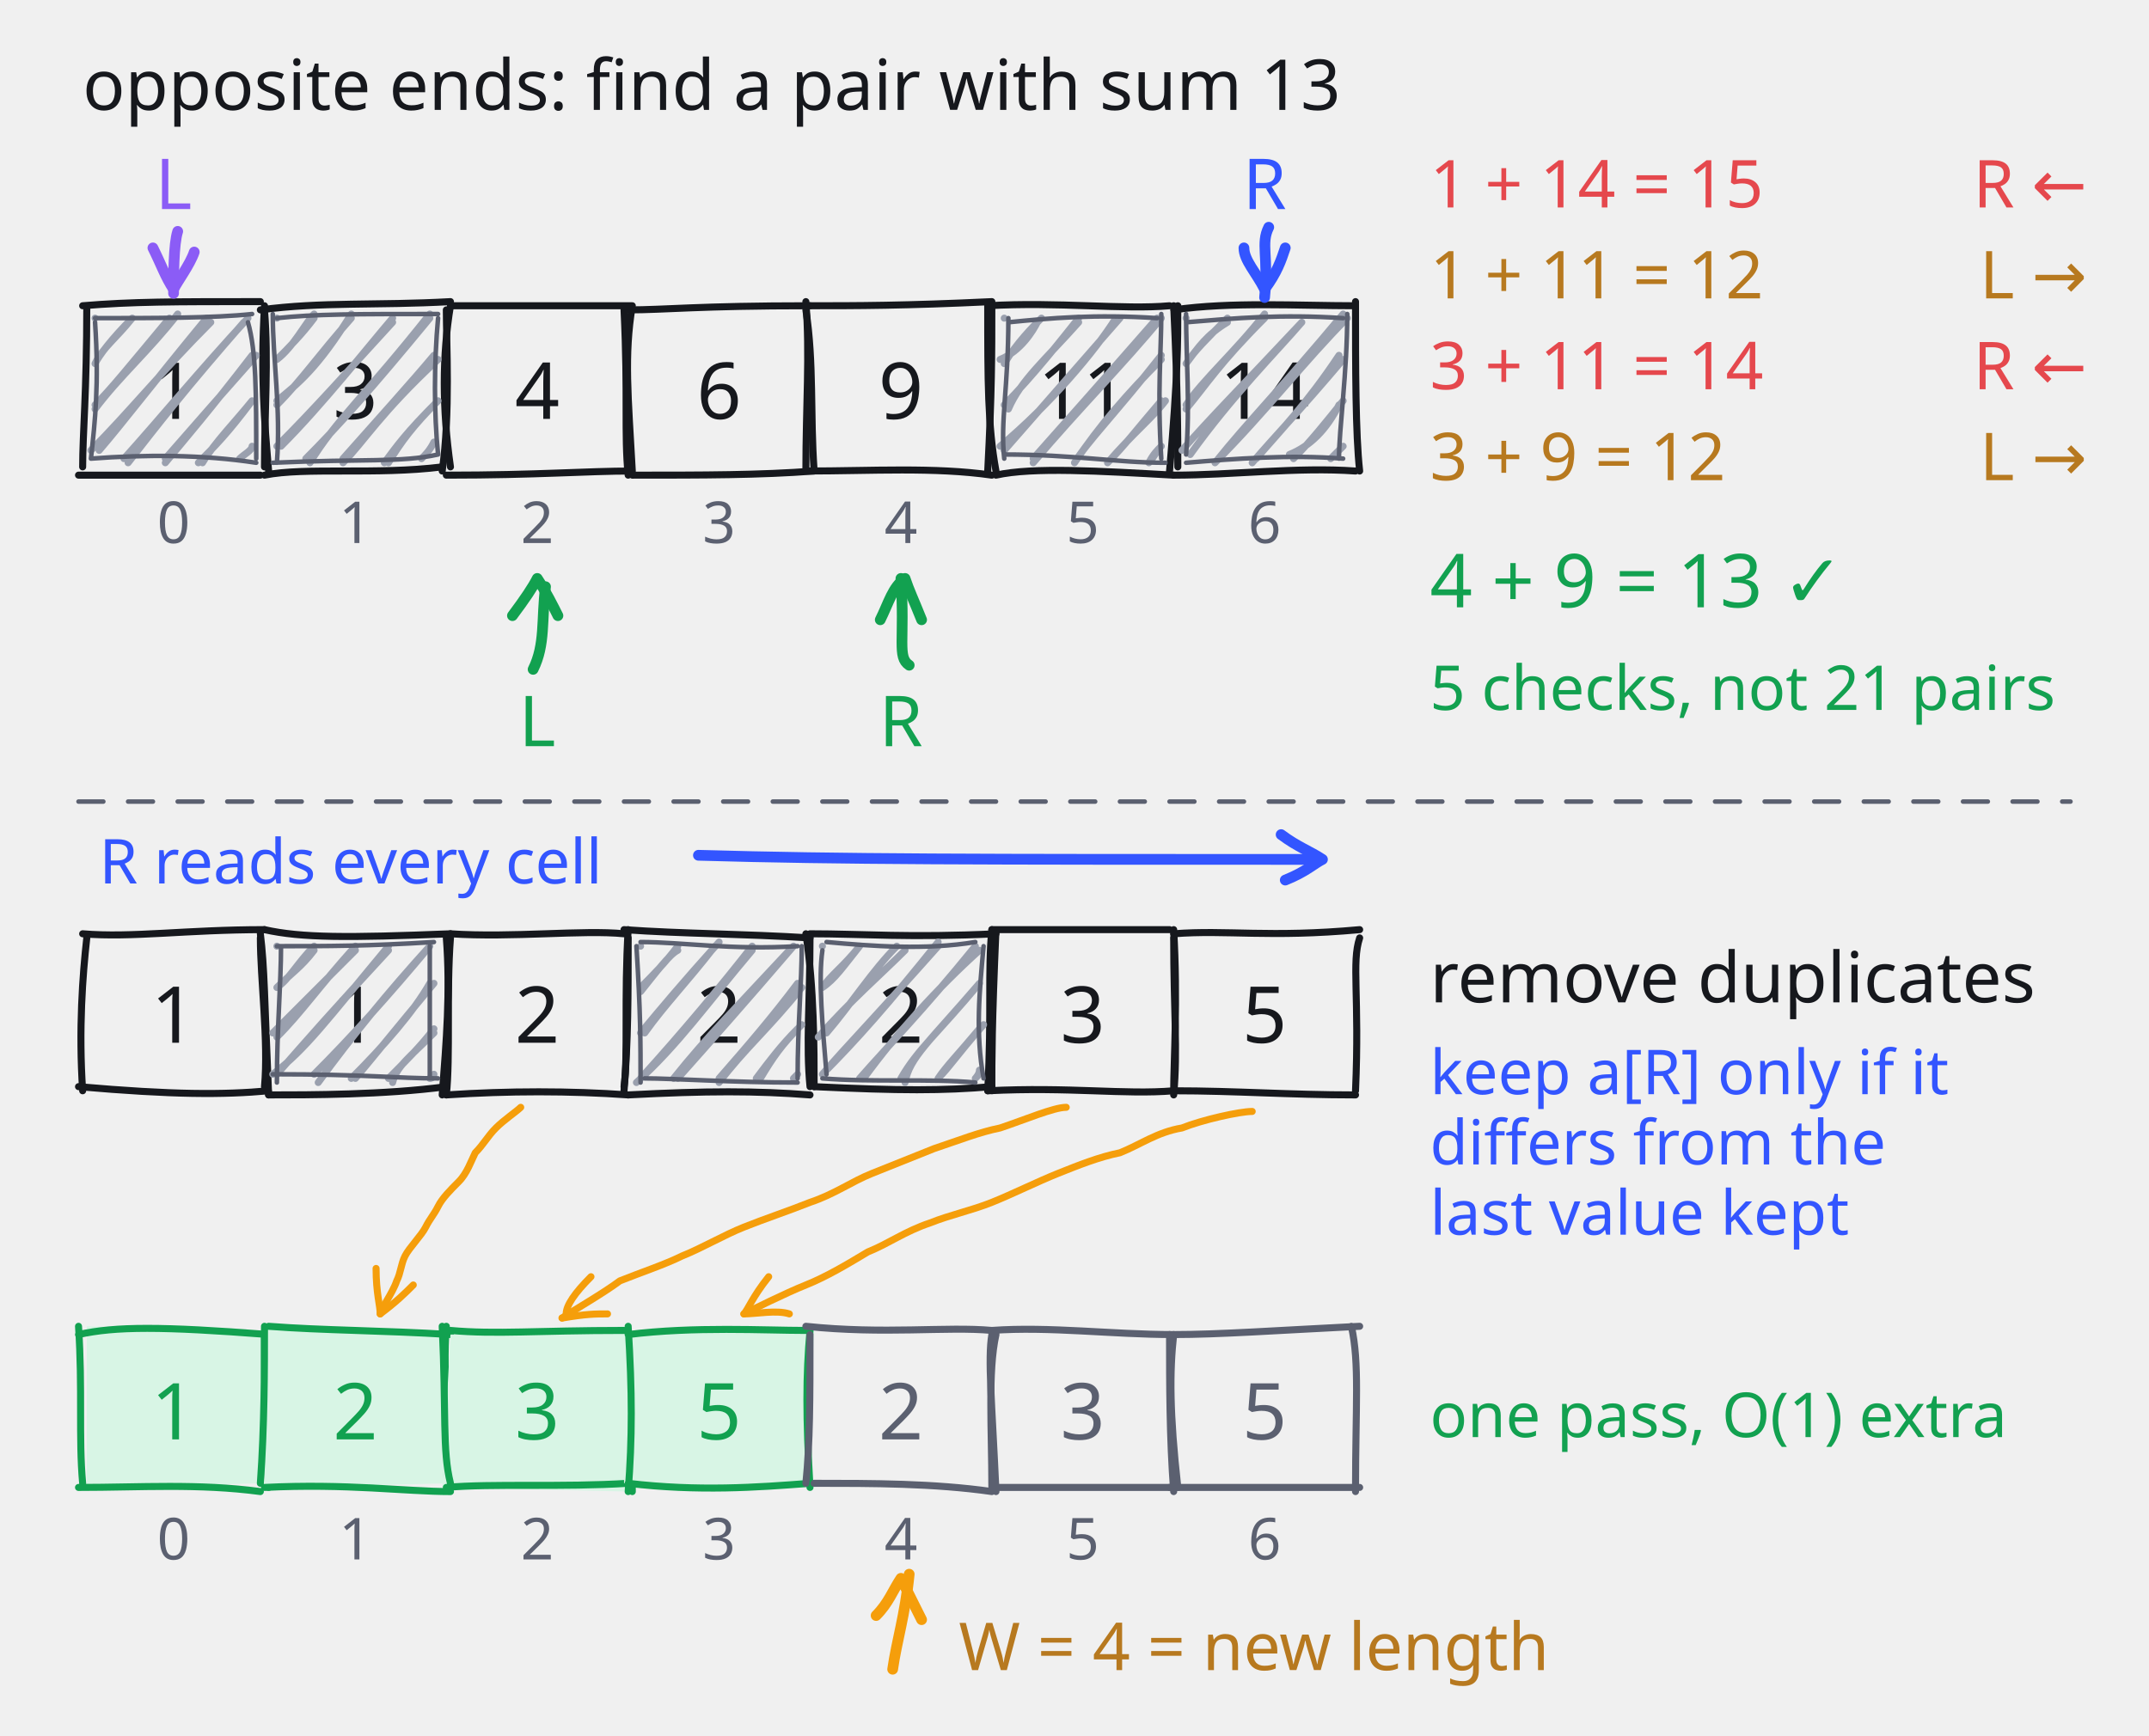
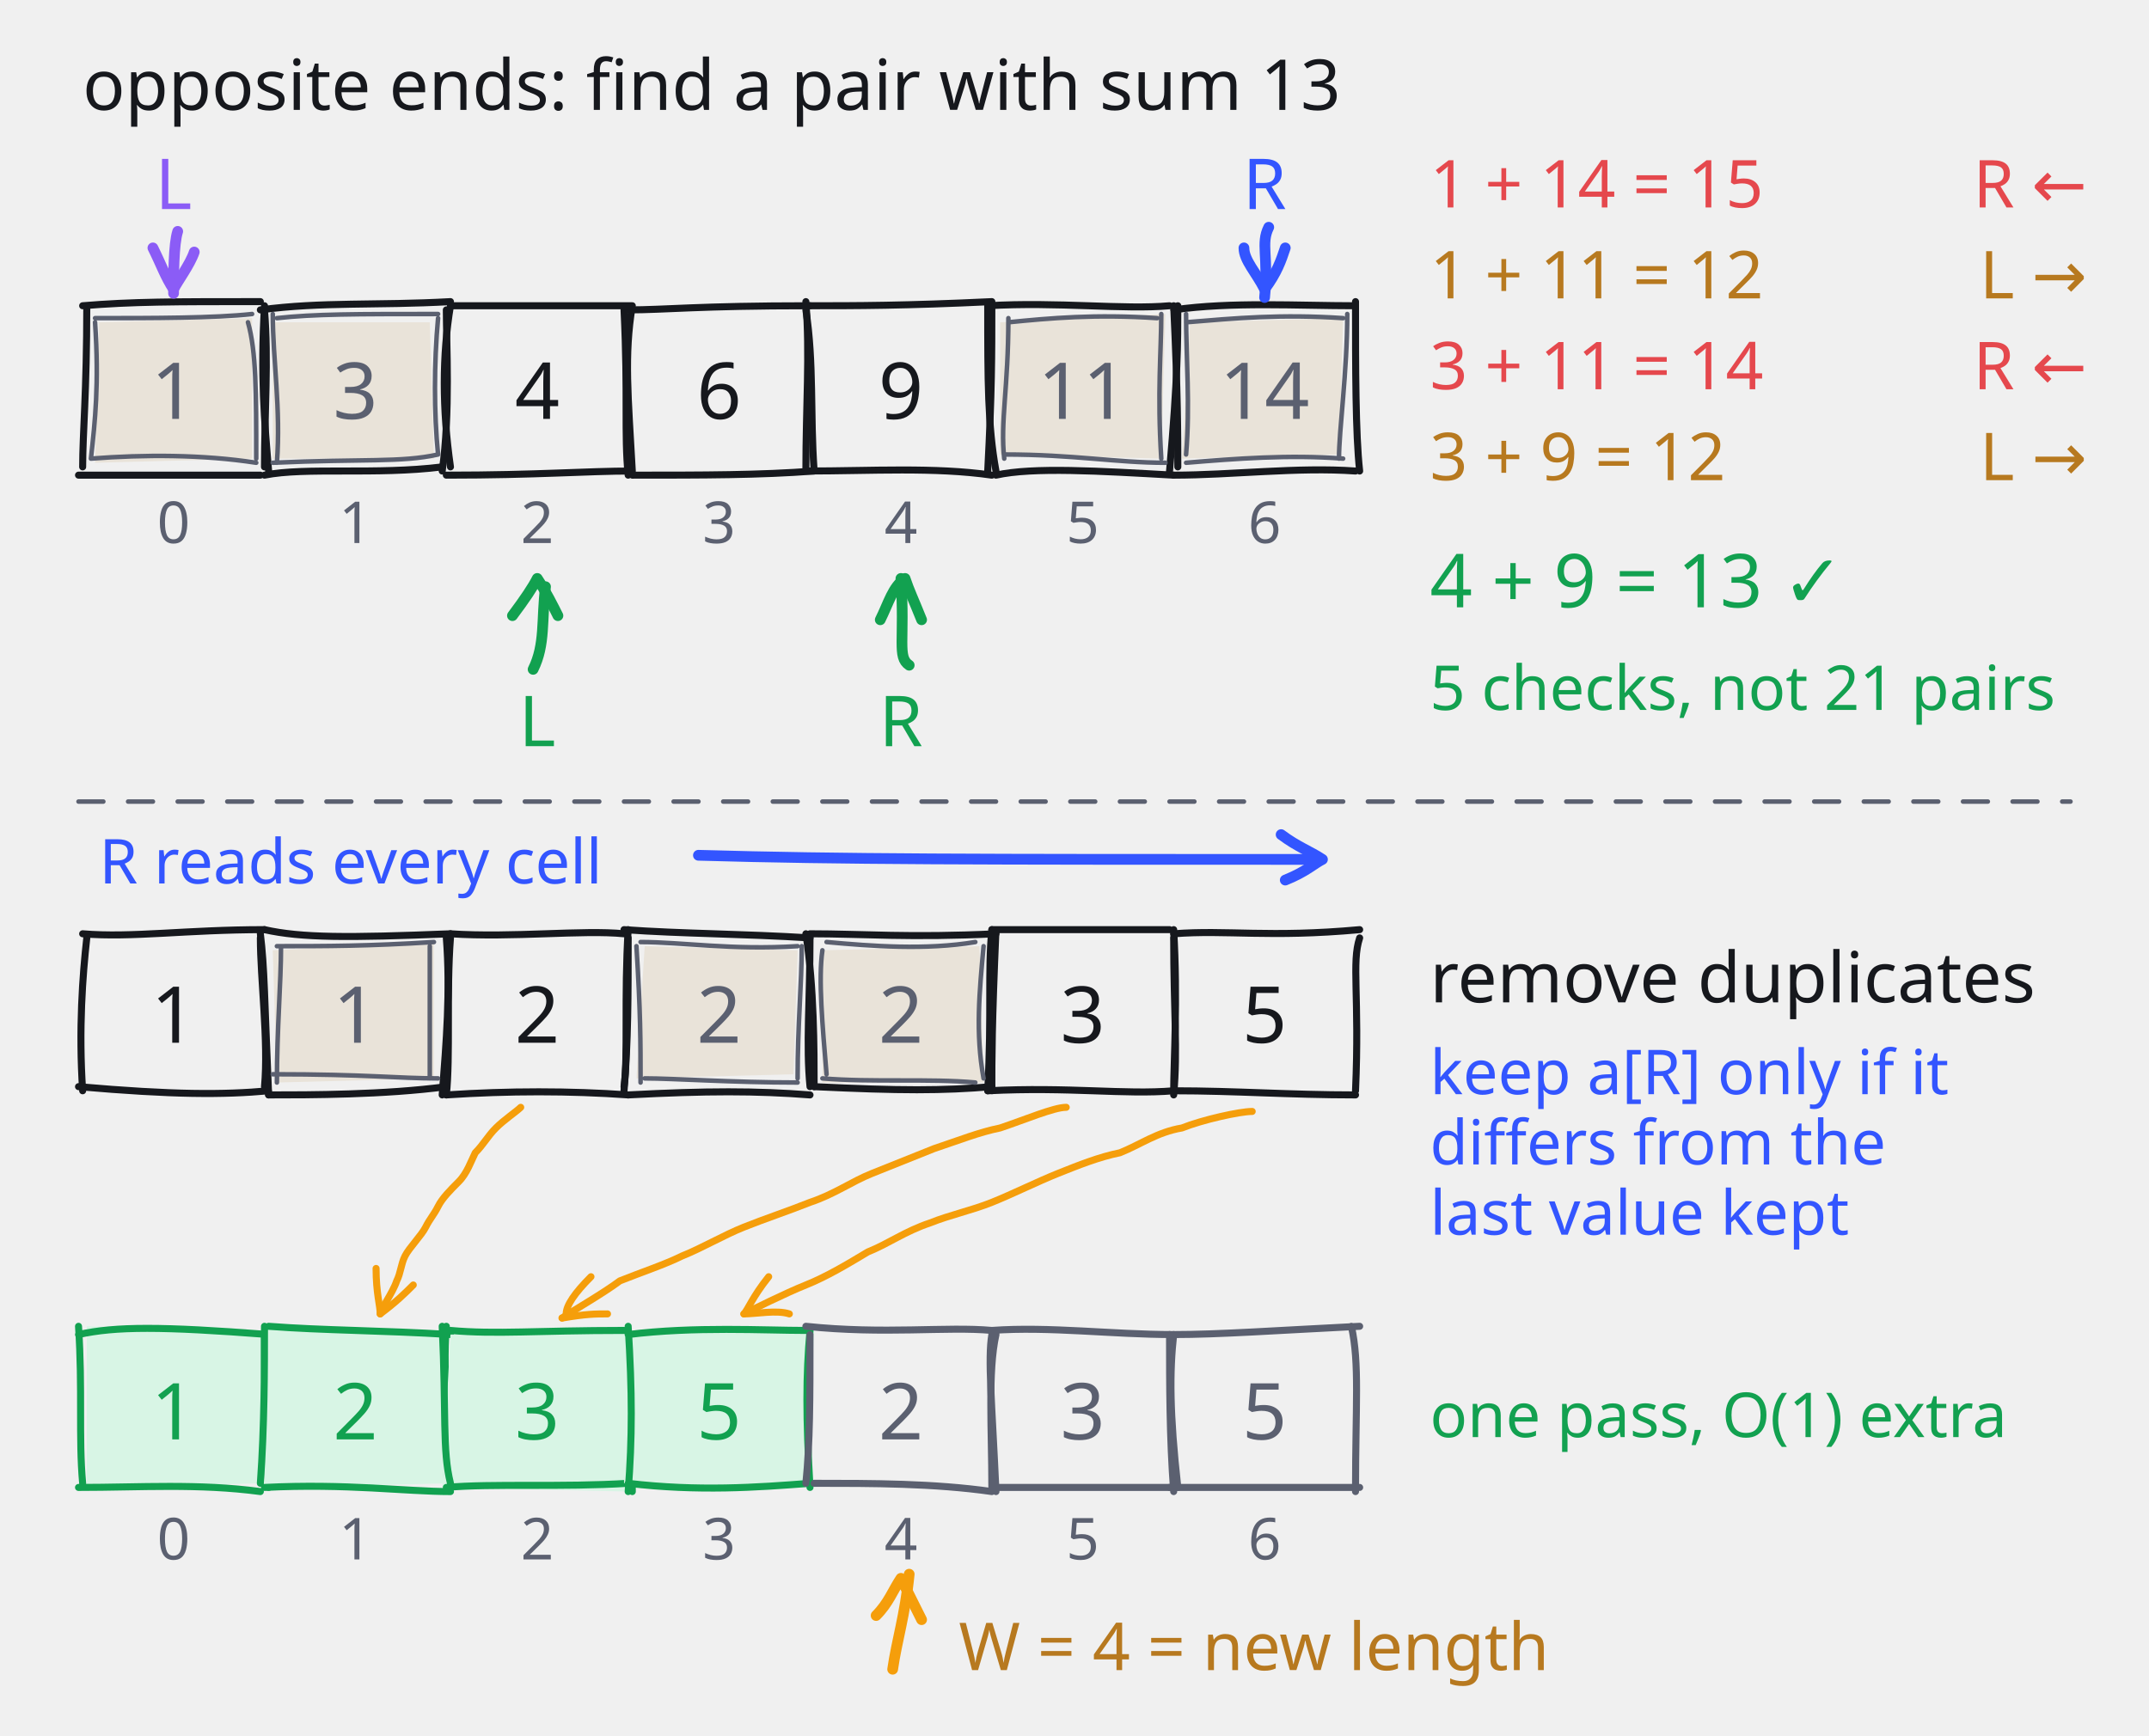
<svg xmlns="http://www.w3.org/2000/svg" viewBox="0 0 520 420" class="dg" data-diagram="two-pointers">
  <style>
.dg path{fill:none;stroke-linecap:round;stroke-linejoin:round;stroke-width:1.7}
.dg .w-thick{stroke-width:2.6}.dg .w-thin{stroke-width:1.1}
.dg text{font-family:'Segoe Print','Bradley Hand','Comic Sans MS',system-ui,sans-serif;stroke:none}.dg .t-mono{font-family:'JetBrains Mono',monospace}
.s-ink{stroke:#16181D}.s-muted{stroke:#5B6070}.s-red{stroke:#E5484D}.s-blue{stroke:#3355FF}.s-green{stroke:#12A150}.s-orange{stroke:#F59E0B}.s-violet{stroke:#8B5CF6}.s-paper{stroke:#fff}.s-hl{stroke:#FFE45C}
.f-ink{fill:#16181D!important}.f-muted{fill:#E9E3D9!important}.f-red{fill:#FDE2E2!important}.f-blue{fill:#E3E8FF!important}.f-green{fill:#D8F5E5!important}.f-orange{fill:#FFF1D6!important}.f-violet{fill:#EDE5FF!important}.f-paper{fill:#fff!important}.f-hl{fill:#FFE45C!important}
.h-red{stroke:#E5484D}.h-blue{stroke:#3355FF}.h-green{stroke:#12A150}.h-orange{stroke:#F59E0B}.h-violet{stroke:#8B5CF6}.h-hl{stroke:#FFE45C}.h-ink{stroke:#16181D}.h-muted{stroke:#9AA0AE}
.t-ink{fill:#16181D}.t-muted{fill:#5B6070}.t-red{fill:#E5484D}.t-blue{fill:#3355FF}.t-green{fill:#12A150}.t-orange{fill:#B7791F}.t-violet{fill:#8B5CF6}.t-paper{fill:#fff}
</style>
  <g>
    <text x="20" y="20" font-size="17" text-anchor="start" dominant-baseline="central" class="t t-ink">opposite ends: find a pair with sum 13</text>
  </g>
  <g>
    <path d="M20 74 C32 73, 42 73, 63 73 M64 75 C65 87, 64 100, 64 113 M63 115 C49 115, 34 115, 19 115 M20 113 C20 105, 21 95, 21 74" class="s-ink" />
    <text x="42" y="94" font-size="19" text-anchor="middle" dominant-baseline="central" class="t t-ink t-bold">1</text>
    <path d="M63 75 C78 73, 91 74, 109 73 M109 74 C107 86, 107 99, 109 113 M107 113 C91 115, 74 113, 64 115 M65 114 C64 102, 63 91, 64 74" class="s-ink" />
    <text x="86" y="94" font-size="19" text-anchor="middle" dominant-baseline="central" class="t t-ink t-bold">3</text>
    <path d="M109 74 C124 74, 140 74, 153 74 M153 74 C151 86, 152 96, 153 114 M153 114 C142 114, 130 115, 108 115 M107 114 C109 100, 108 83, 108 75" class="s-ink" />
    <text x="130" y="94" font-size="19" text-anchor="middle" dominant-baseline="central" class="t t-ink t-bold">4</text>
    <path d="M152 75 C161 75, 169 74, 196 74 M195 73 C196 86, 195 98, 195 114 M197 114 C184 115, 170 115, 153 115 M152 115 C151 105, 152 96, 151 75" class="s-ink" />
    <text x="174" y="94" font-size="19" text-anchor="middle" dominant-baseline="central" class="t t-ink t-bold">6</text>
    <path d="M196 74 C207 74, 219 74, 240 73 M240 74 C240 86, 240 95, 239 114 M240 115 C226 113, 211 114, 195 114 M197 114 C196 100, 197 88, 195 75" class="s-ink" />
    <text x="218" y="94" font-size="19" text-anchor="middle" dominant-baseline="central" class="t t-ink t-bold">9</text>
    <path d="M239 74 C256 73, 272 75, 283 74 M285 74 C285 83, 285 91, 283 114 M284 115 C266 114, 250 113, 241 115 M241 114 C239 103, 239 92, 239 74" class="s-ink" />
    <text x="262" y="94" font-size="19" text-anchor="middle" dominant-baseline="central" class="t t-ink t-bold">11</text>
    <path d="M284 75 C298 73, 314 74, 328 74 M328 73 C328 89, 328 105, 329 114 M328 114 C314 113, 298 115, 284 115 M285 113 C285 106, 285 95, 284 74" class="s-ink" />
    <text x="306" y="94" font-size="19" text-anchor="middle" dominant-baseline="central" class="t t-ink t-bold">14</text>
    <text x="42" y="126" font-size="14" text-anchor="middle" dominant-baseline="central" class="t t-muted">0</text>
    <text x="86" y="126" font-size="14" text-anchor="middle" dominant-baseline="central" class="t t-muted">1</text>
    <text x="130" y="126" font-size="14" text-anchor="middle" dominant-baseline="central" class="t t-muted">2</text>
    <text x="174" y="126" font-size="14" text-anchor="middle" dominant-baseline="central" class="t t-muted">3</text>
    <text x="218" y="126" font-size="14" text-anchor="middle" dominant-baseline="central" class="t t-muted">4</text>
    <text x="262" y="126" font-size="14" text-anchor="middle" dominant-baseline="central" class="t t-muted">5</text>
    <text x="306" y="126" font-size="14" text-anchor="middle" dominant-baseline="central" class="t t-muted">6</text>
  </g>
  <g>
    <text x="42" y="44" font-size="17" text-anchor="middle" dominant-baseline="central" class="t t-violet t-bold">L</text>
    <path d="M43 56 C42 59, 42 67, 42 71" class="s-violet w-thick" />
    <path d="M47 61 C46 64, 43 68, 42 70 M42 70 C40 67, 39 64, 37 60" class="s-violet w-thick" />
    <text x="306" y="44" font-size="17" text-anchor="middle" dominant-baseline="central" class="t t-blue t-bold">R</text>
    <path d="M307 55 C305 59, 307 62, 306 72" class="s-blue w-thick" />
    <path d="M311 60 C310 63, 309 66, 306 70 M306 70 C304 66, 301 63, 301 60" class="s-blue w-thick" />
  </g>
  <g>
    <text x="346" y="44" font-size="16" text-anchor="start" dominant-baseline="central" class="t t-red">1 + 14 = 15</text>
    <text x="505" y="44" font-size="16" text-anchor="end" dominant-baseline="central" class="t t-red t-bold">R ←</text>
  </g>
  <g>
-     <path d="M287 77 C287 77, 287 77, 287 77 M287 77 C287 77, 287 77, 287 77 M287 88 C290 84, 292 81, 297 78 M287 88 C289 85, 292 82, 297 77 M287 98 C291 92, 299 85, 306 76 M287 99 C292 93, 295 88, 306 77 M288 110 C298 96, 309 85, 315 78 M286 109 C293 101, 300 94, 315 78 M294 112 C306 100, 316 87, 326 77 M294 112 C302 102, 310 94, 325 76 M304 111 C310 104, 316 98, 324 86 M303 112 C309 105, 314 100, 325 87 M312 110 C317 108, 321 104, 324 98 M313 111 C317 107, 321 102, 325 97 M322 111 C323 110, 324 109, 325 108 M322 111 C323 110, 324 109, 325 108" class="h-muted" />
+     <path d="M288 78 L325 77 L324 110 L286 111" class="f-muted" />
    <path d="M287 78 C299 77, 310 76, 325 77 M326 76 C326 90, 324 104, 324 111 M325 111 C312 110, 299 111, 287 112 M287 110 C288 98, 287 87, 287 76" class="s-muted w-thin" />
+     <text x="306" y="94" font-size="19" text-anchor="middle" dominant-baseline="central" class="t t-muted t-bold">14</text>
  </g>
  <g>
    <text x="346" y="66" font-size="16" text-anchor="start" dominant-baseline="central" class="t t-orange">1 + 11 = 12</text>
    <text x="505" y="66" font-size="16" text-anchor="end" dominant-baseline="central" class="t t-orange t-bold">L →</text>
  </g>
  <g>
-     <path d="M23 77 C23 77, 23 77, 23 77 M23 77 C23 77, 23 77, 23 77 M23 88 C24 86, 27 82, 32 77 M23 88 C25 84, 28 82, 32 77 M23 99 C29 91, 36 85, 43 76 M23 98 C27 94, 31 89, 41 77 M22 109 C31 100, 39 90, 51 78 M24 109 C30 102, 36 94, 50 77 M31 112 C38 103, 45 94, 59 78 M30 111 C39 101, 48 90, 60 77 M40 112 C45 106, 51 99, 61 86 M40 111 C47 103, 54 95, 62 86 M48 112 C52 108, 55 105, 61 97 M49 112 C52 107, 57 102, 61 97 M58 111 C59 110, 61 109, 61 108 M58 111 C59 110, 61 109, 61 108" class="h-muted" />
+     <path d="M24 78 L61 77 L61 111 L23 112" class="f-muted" />
    <path d="M23 77 C37 77, 52 77, 61 76 M60 78 C62 85, 62 95, 62 111 M62 112 C49 110, 35 110, 22 111 M22 111 C23 102, 24 93, 23 78" class="s-muted w-thin" />
+     <text x="42" y="94" font-size="19" text-anchor="middle" dominant-baseline="central" class="t t-muted t-bold">1</text>
  </g>
  <g>
    <text x="346" y="88" font-size="16" text-anchor="start" dominant-baseline="central" class="t t-red">3 + 11 = 14</text>
    <text x="505" y="88" font-size="16" text-anchor="end" dominant-baseline="central" class="t t-red t-bold">R ←</text>
  </g>
  <g>
-     <path d="M243 77 C243 77, 243 77, 243 77 M243 77 C243 77, 243 77, 243 77 M242 87 C247 85, 250 80, 251 78 M243 88 C246 83, 250 79, 252 77 M244 99 C247 92, 253 87, 261 78 M243 98 C250 91, 257 82, 261 77 M242 108 C254 98, 265 85, 270 77 M243 109 C250 101, 257 93, 271 77 M250 112 C261 99, 272 88, 281 77 M250 111 C258 102, 266 93, 280 77 M260 112 C263 107, 270 100, 281 86 M260 112 C266 103, 273 95, 281 87 M268 112 C274 105, 279 101, 282 97 M268 112 C272 108, 275 104, 281 97 M278 112 C279 111, 280 109, 281 108 M278 112 C279 110, 280 109, 281 108" class="h-muted" />
+     <path d="M242 78 L282 76 L281 111 L242 110" class="f-muted" />
    <path d="M244 78 C254 77, 265 76, 280 77 M281 76 C281 85, 280 95, 281 111 M282 112 C270 112, 260 110, 243 110 M243 111 C242 102, 244 94, 244 77" class="s-muted w-thin" />
+     <text x="262" y="94" font-size="19" text-anchor="middle" dominant-baseline="central" class="t t-muted t-bold">11</text>
  </g>
  <g>
    <text x="346" y="110" font-size="16" text-anchor="start" dominant-baseline="central" class="t t-orange">3 + 9 = 12</text>
    <text x="505" y="110" font-size="16" text-anchor="end" dominant-baseline="central" class="t t-orange t-bold">L →</text>
  </g>
  <g>
-     <path d="M67 77 C67 77, 67 77, 67 77 M67 77 C67 77, 67 77, 67 77 M67 87 C71 84, 74 78, 76 76 M67 87 C70 84, 73 81, 76 77 M67 97 C72 93, 77 89, 85 76 M67 98 C73 92, 77 86, 85 77 M68 108 C78 98, 89 84, 95 77 M67 108 C76 99, 84 90, 95 78 M75 112 C81 102, 89 95, 104 76 M74 111 C82 103, 90 94, 104 77 M83 112 C88 107, 92 100, 106 87 M83 111 C91 102, 100 92, 105 86 M94 112 C97 107, 100 103, 106 97 M93 112 C96 108, 98 105, 106 97 M102 111 C103 110, 104 109, 105 107 M102 111 C103 110, 104 109, 105 107" class="h-muted" />
+     <path d="M66 78 L104 78 L105 111 L66 111" class="f-muted" />
    <path d="M67 77 C76 76, 86 76, 106 76 M106 77 C105 88, 105 100, 106 110 M106 110 C97 112, 88 111, 66 112 M67 112 C68 99, 66 87, 66 76" class="s-muted w-thin" />
+     <text x="86" y="94" font-size="19" text-anchor="middle" dominant-baseline="central" class="t t-muted t-bold">3</text>
  </g>
  <g>
    <path d="M129 162 C132 156, 131 150, 132 142" class="s-green w-thick" />
    <path d="M124 149 C127 145, 129 142, 130 140 M130 140 C132 143, 134 147, 135 149" class="s-green w-thick" />
    <text x="130" y="174" font-size="17" text-anchor="middle" dominant-baseline="central" class="t t-green t-bold">L</text>
    <path d="M220 161 C217 159, 219 155, 218 140" class="s-green w-thick" />
    <path d="M213 150 C215 146, 216 142, 219 140 M219 140 C220 143, 221 145, 223 150" class="s-green w-thick" />
    <text x="218" y="174" font-size="17" text-anchor="middle" dominant-baseline="central" class="t t-green t-bold">R</text>
  </g>
  <g>
    <text x="346" y="140" font-size="18" text-anchor="start" dominant-baseline="central" class="t t-green t-bold">4 + 9 = 13 ✓</text>
  </g>
  <g>
    <text x="346" y="166" font-size="15" text-anchor="start" dominant-baseline="central" class="t t-green">5 checks, not 21 pairs</text>
  </g>
  <g>
    <path d="M19 194 C210 194, 399 194, 501 194" class="s-muted w-thin" stroke-dasharray="6 6" />
  </g>
  <g>
    <text x="24" y="208" font-size="15" text-anchor="start" dominant-baseline="central" class="t t-blue">R reads every cell</text>
    <path d="M169 207 C204 208, 235 208, 319 208" class="s-blue w-thick" />
    <path d="M310 202 C314 205, 317 206, 320 208 M320 208 C318 209, 316 211, 311 213" class="s-blue w-thick" />
  </g>
  <g>
    <path d="M20 226 C32 227, 45 225, 64 225 M63 226 C64 234, 64 242, 65 265 M65 264 C54 265, 42 265, 19 263 M20 264 C19 249, 20 236, 21 227" class="s-ink" />
    <text x="42" y="245" font-size="19" text-anchor="middle" dominant-baseline="central" class="t t-ink t-bold">1</text>
    <path d="M64 225 C73 227, 84 227, 109 226 M109 227 C108 240, 109 256, 108 265 M108 263 C93 265, 75 265, 65 265 M64 263 C65 252, 63 237, 63 227" class="s-ink" />
    <text x="86" y="245" font-size="19" text-anchor="middle" dominant-baseline="central" class="t t-ink t-bold">1</text>
    <path d="M109 226 C124 227, 141 225, 151 226 M152 225 C151 241, 152 256, 151 263 M152 265 C138 264, 123 264, 108 265 M107 265 C108 252, 109 240, 108 227" class="s-ink" />
    <text x="130" y="245" font-size="19" text-anchor="middle" dominant-baseline="central" class="t t-ink t-bold">2</text>
    <path d="M151 225 C165 226, 180 226, 196 227 M195 226 C197 239, 197 254, 197 263 M196 265 C183 264, 171 264, 152 265 M151 264 C152 252, 152 241, 152 227" class="s-ink" />
    <text x="174" y="245" font-size="19" text-anchor="middle" dominant-baseline="central" class="t t-ink t-bold">2</text>
    <path d="M196 226 C209 226, 220 227, 241 226 M240 225 C239 235, 240 245, 239 264 M240 263 C228 264, 218 264, 197 263 M196 263 C195 253, 196 242, 196 227" class="s-ink" />
    <text x="218" y="245" font-size="19" text-anchor="middle" dominant-baseline="central" class="t t-ink t-bold">2</text>
    <path d="M240 225 C250 225, 258 225, 283 225 M284 225 C285 242, 284 257, 284 264 M284 264 C272 265, 259 263, 239 264 M240 264 C240 256, 240 248, 241 225" class="s-ink" />
    <text x="262" y="245" font-size="19" text-anchor="middle" dominant-baseline="central" class="t t-ink t-bold">3</text>
    <path d="M284 226 C297 225, 307 227, 329 225 M329 227 C327 233, 329 241, 328 264 M328 265 C312 265, 299 264, 284 264 M284 265 C285 254, 284 245, 284 227" class="s-ink" />
    <text x="306" y="245" font-size="19" text-anchor="middle" dominant-baseline="central" class="t t-ink t-bold">5</text>
  </g>
  <g>
    <text x="346" y="236" font-size="17" text-anchor="start" dominant-baseline="central" class="t t-ink t-bold">remove duplicates</text>
  </g>
  <g>
    <text x="346" y="259" font-size="15" text-anchor="start" dominant-baseline="central" class="t t-blue">keep a[R] only if it</text>
    <text x="346" y="276" font-size="15" text-anchor="start" dominant-baseline="central" class="t t-blue">differs from the</text>
    <text x="346" y="293" font-size="15" text-anchor="start" dominant-baseline="central" class="t t-blue">last value kept</text>
  </g>
  <g>
-     <path d="M67 229 C67 229, 67 229, 67 229 M67 229 C67 229, 67 229, 67 229 M67 239 C70 236, 73 234, 76 230 M67 239 C70 237, 72 233, 76 229 M66 250 C71 245, 75 241, 86 230 M67 251 C73 245, 77 239, 86 229 M66 260 C74 254, 79 247, 94 229 M67 260 C74 252, 81 244, 94 230 M76 260 C85 251, 94 241, 104 229 M77 262 C85 251, 94 240, 104 229 M85 261 C93 253, 100 245, 104 238 M86 261 C91 255, 95 250, 105 238 M95 262 C96 258, 99 256, 105 250 M94 261 C98 257, 102 253, 105 249 M104 261 C104 261, 105 261, 105 260 M104 261 C104 261, 105 261, 105 260" class="h-muted" />
+     <path d="M66 230 L105 228 L105 261 L67 262" class="f-muted" />
    <path d="M67 229 C79 229, 89 229, 105 228 M104 229 C104 238, 104 249, 104 261 M106 261 C96 261, 89 260, 66 260 M67 262 C67 249, 68 238, 68 229" class="s-muted w-thin" />
+     <text x="86" y="245" font-size="19" text-anchor="middle" dominant-baseline="central" class="t t-muted t-bold">1</text>
  </g>
  <g>
-     <path d="M155 229 C155 229, 155 229, 155 229 M155 229 C155 229, 155 229, 155 229 M155 240 C159 235, 162 231, 164 230 M155 239 C158 236, 161 233, 164 229 M155 250 C160 244, 165 238, 174 228 M156 250 C161 243, 166 238, 173 229 M154 262 C164 253, 171 243, 182 230 M155 261 C165 250, 175 238, 182 229 M163 261 C171 251, 178 244, 191 230 M164 261 C172 252, 180 243, 192 229 M174 262 C180 254, 186 249, 194 239 M174 261 C181 253, 187 246, 193 238 M184 261 C187 256, 189 253, 194 248 M183 261 C186 257, 189 253, 193 249 M192 261 C192 261, 193 260, 193 260 M192 261 C192 261, 193 260, 193 260" class="h-muted" />
+     <path d="M156 229 L193 230 L192 260 L154 261" class="f-muted" />
    <path d="M155 228 C165 228, 177 230, 193 229 M194 229 C194 238, 193 248, 193 261 M193 262 C177 262, 163 261, 156 261 M155 262 C155 252, 155 245, 154 229" class="s-muted w-thin" />
+     <text x="174" y="245" font-size="19" text-anchor="middle" dominant-baseline="central" class="t t-muted t-bold">2</text>
  </g>
  <g>
-     <path d="M199 229 C199 229, 199 229, 199 229 M199 229 C199 229, 199 229, 199 229 M199 239 C201 236, 204 234, 208 229 M199 239 C202 237, 204 234, 208 229 M198 251 C206 242, 213 236, 219 230 M200 250 C206 243, 211 235, 217 229 M199 260 C205 253, 211 247, 227 229 M199 260 C207 252, 215 243, 227 228 M209 261 C217 250, 227 239, 237 230 M208 261 C215 253, 223 245, 236 229 M219 262 C220 256, 225 252, 237 238 M218 261 C222 254, 227 250, 237 238 M227 261 C230 258, 231 256, 238 248 M227 261 C229 258, 232 255, 237 249 M236 261 C236 261, 237 260, 237 259 M236 261 C237 260, 237 260, 237 259" class="h-muted" />
+     <path d="M199 230 L237 229 L238 262 L199 262" class="f-muted" />
    <path d="M200 228 C211 229, 224 230, 236 228 M238 229 C237 240, 236 250, 238 261 M236 262 C225 261, 211 262, 199 261 M200 260 C199 248, 198 237, 199 230" class="s-muted w-thin" />
+     <text x="218" y="245" font-size="19" text-anchor="middle" dominant-baseline="central" class="t t-muted t-bold">2</text>
  </g>
  <g>
    <path d="M21 321 L64 322 L63 359 L21 360" class="f-green" />
    <path d="M19 323 C28 321, 39 321, 65 323 M64 323 C64 332, 64 339, 65 360 M63 361 C48 359, 34 360, 19 360 M20 359 C19 348, 20 336, 19 321" class="s-green" />
    <text x="42" y="341" font-size="19" text-anchor="middle" dominant-baseline="central" class="t t-green t-bold">1</text>
    <path d="M64 321 L107 323 L109 359 L64 360" class="f-green" />
    <path d="M65 321 C78 322, 93 322, 109 323 M108 321 C107 333, 109 347, 108 359 M109 361 C98 361, 84 359, 64 360 M63 359 C64 345, 64 331, 64 321" class="s-green" />
    <text x="86" y="341" font-size="19" text-anchor="middle" dominant-baseline="central" class="t t-green t-bold">2</text>
    <path d="M109 323 L151 321 L152 361 L107 360" class="f-green" />
    <path d="M109 322 C120 323, 130 322, 151 322 M152 323 C152 329, 153 336, 153 361 M152 359 C136 360, 119 359, 108 360 M109 359 C107 351, 108 342, 107 321" class="s-green" />
    <text x="130" y="341" font-size="19" text-anchor="middle" dominant-baseline="central" class="t t-green t-bold">3</text>
    <path d="M151 323 L197 322 L195 360 L151 359" class="f-green" />
    <path d="M152 323 C168 321, 185 322, 195 322 M196 322 C195 333, 195 343, 196 360 M196 359 C183 360, 169 361, 152 359 M152 361 C153 348, 153 337, 152 321" class="s-green" />
    <text x="174" y="341" font-size="19" text-anchor="middle" dominant-baseline="central" class="t t-green t-bold">5</text>
    <path d="M195 321 C214 323, 229 321, 240 322 M240 323 C239 329, 240 339, 241 361 M240 361 C226 359, 211 359, 197 359 M195 359 C196 349, 196 339, 196 323" class="s-muted" />
    <text x="218" y="341" font-size="19" text-anchor="middle" dominant-baseline="central" class="t t-muted t-bold">2</text>
    <path d="M240 322 C254 321, 269 323, 284 323 M284 323 C283 332, 283 342, 285 360 M283 360 C273 360, 259 360, 240 360 M240 360 C240 346, 239 332, 241 323" class="s-muted" />
    <text x="262" y="341" font-size="19" text-anchor="middle" dominant-baseline="central" class="t t-muted t-bold">3</text>
    <path d="M284 323 C295 323, 309 322, 329 321 M327 321 C329 330, 328 340, 328 361 M329 360 C318 360, 309 360, 283 360 M284 361 C283 348, 283 335, 283 323" class="s-muted" />
    <text x="306" y="341" font-size="19" text-anchor="middle" dominant-baseline="central" class="t t-muted t-bold">5</text>
    <text x="42" y="372" font-size="14" text-anchor="middle" dominant-baseline="central" class="t t-muted">0</text>
    <text x="86" y="372" font-size="14" text-anchor="middle" dominant-baseline="central" class="t t-muted">1</text>
    <text x="130" y="372" font-size="14" text-anchor="middle" dominant-baseline="central" class="t t-muted">2</text>
    <text x="174" y="372" font-size="14" text-anchor="middle" dominant-baseline="central" class="t t-muted">3</text>
    <text x="218" y="372" font-size="14" text-anchor="middle" dominant-baseline="central" class="t t-muted">4</text>
    <text x="262" y="372" font-size="14" text-anchor="middle" dominant-baseline="central" class="t t-muted">5</text>
    <text x="306" y="372" font-size="14" text-anchor="middle" dominant-baseline="central" class="t t-muted">6</text>
  </g>
  <g>
    <path d="M126 268 C125 269, 122 271, 120 273 C118 275, 117 277, 115 279 C114 281, 113 284, 111 286 C109 288, 107 290, 106 292 C105 294, 104 295, 103 297 C102 299, 99 302, 98 304 C97 306, 97 308, 96 310 C95 313, 92 317, 92 318" class="s-orange" />
    <path d="M100 311 C98 313, 96 315, 92 318 M92 318 C92 316, 91 313, 91 307" class="s-orange" />
    <path d="M258 268 C255 268, 248 271, 242 273 C237 274, 232 276, 226 278 C221 280, 216 282, 211 284 C206 286, 202 289, 196 291 C191 293, 185 295, 180 297 C175 299, 170 302, 165 304 C161 306, 155 308, 150 310 C146 313, 139 317, 136 319" class="s-orange" />
    <path d="M147 318 C144 318, 142 318, 136 319 M137 318 C137 316, 139 313, 143 309" class="s-orange" />
    <path d="M303 269 C300 269, 291 271, 286 273 C280 274, 276 277, 271 279 C266 280, 261 282, 256 284 C251 286, 245 289, 240 291 C235 293, 230 294, 225 296 C219 298, 215 301, 210 303 C205 306, 200 309, 195 311 C190 313, 182 317, 180 318" class="s-orange" />
    <path d="M191 318 C188 317, 183 318, 180 318 M180 318 C181 317, 182 314, 186 309" class="s-orange" />
  </g>
  <g>
    <path d="M216 404 C217 397, 219 391, 220 381" class="s-orange w-thick" />
    <path d="M212 391 C215 388, 216 385, 218 382 M218 382 C220 386, 221 388, 223 392" class="s-orange w-thick" />
    <text x="232" y="398" font-size="16" text-anchor="start" dominant-baseline="central" class="t t-orange t-bold">W = 4 = new length</text>
  </g>
  <g>
    <text x="346" y="342" font-size="15" text-anchor="start" dominant-baseline="central" class="t t-green">one pass, O(1) extra</text>
  </g>
</svg>
